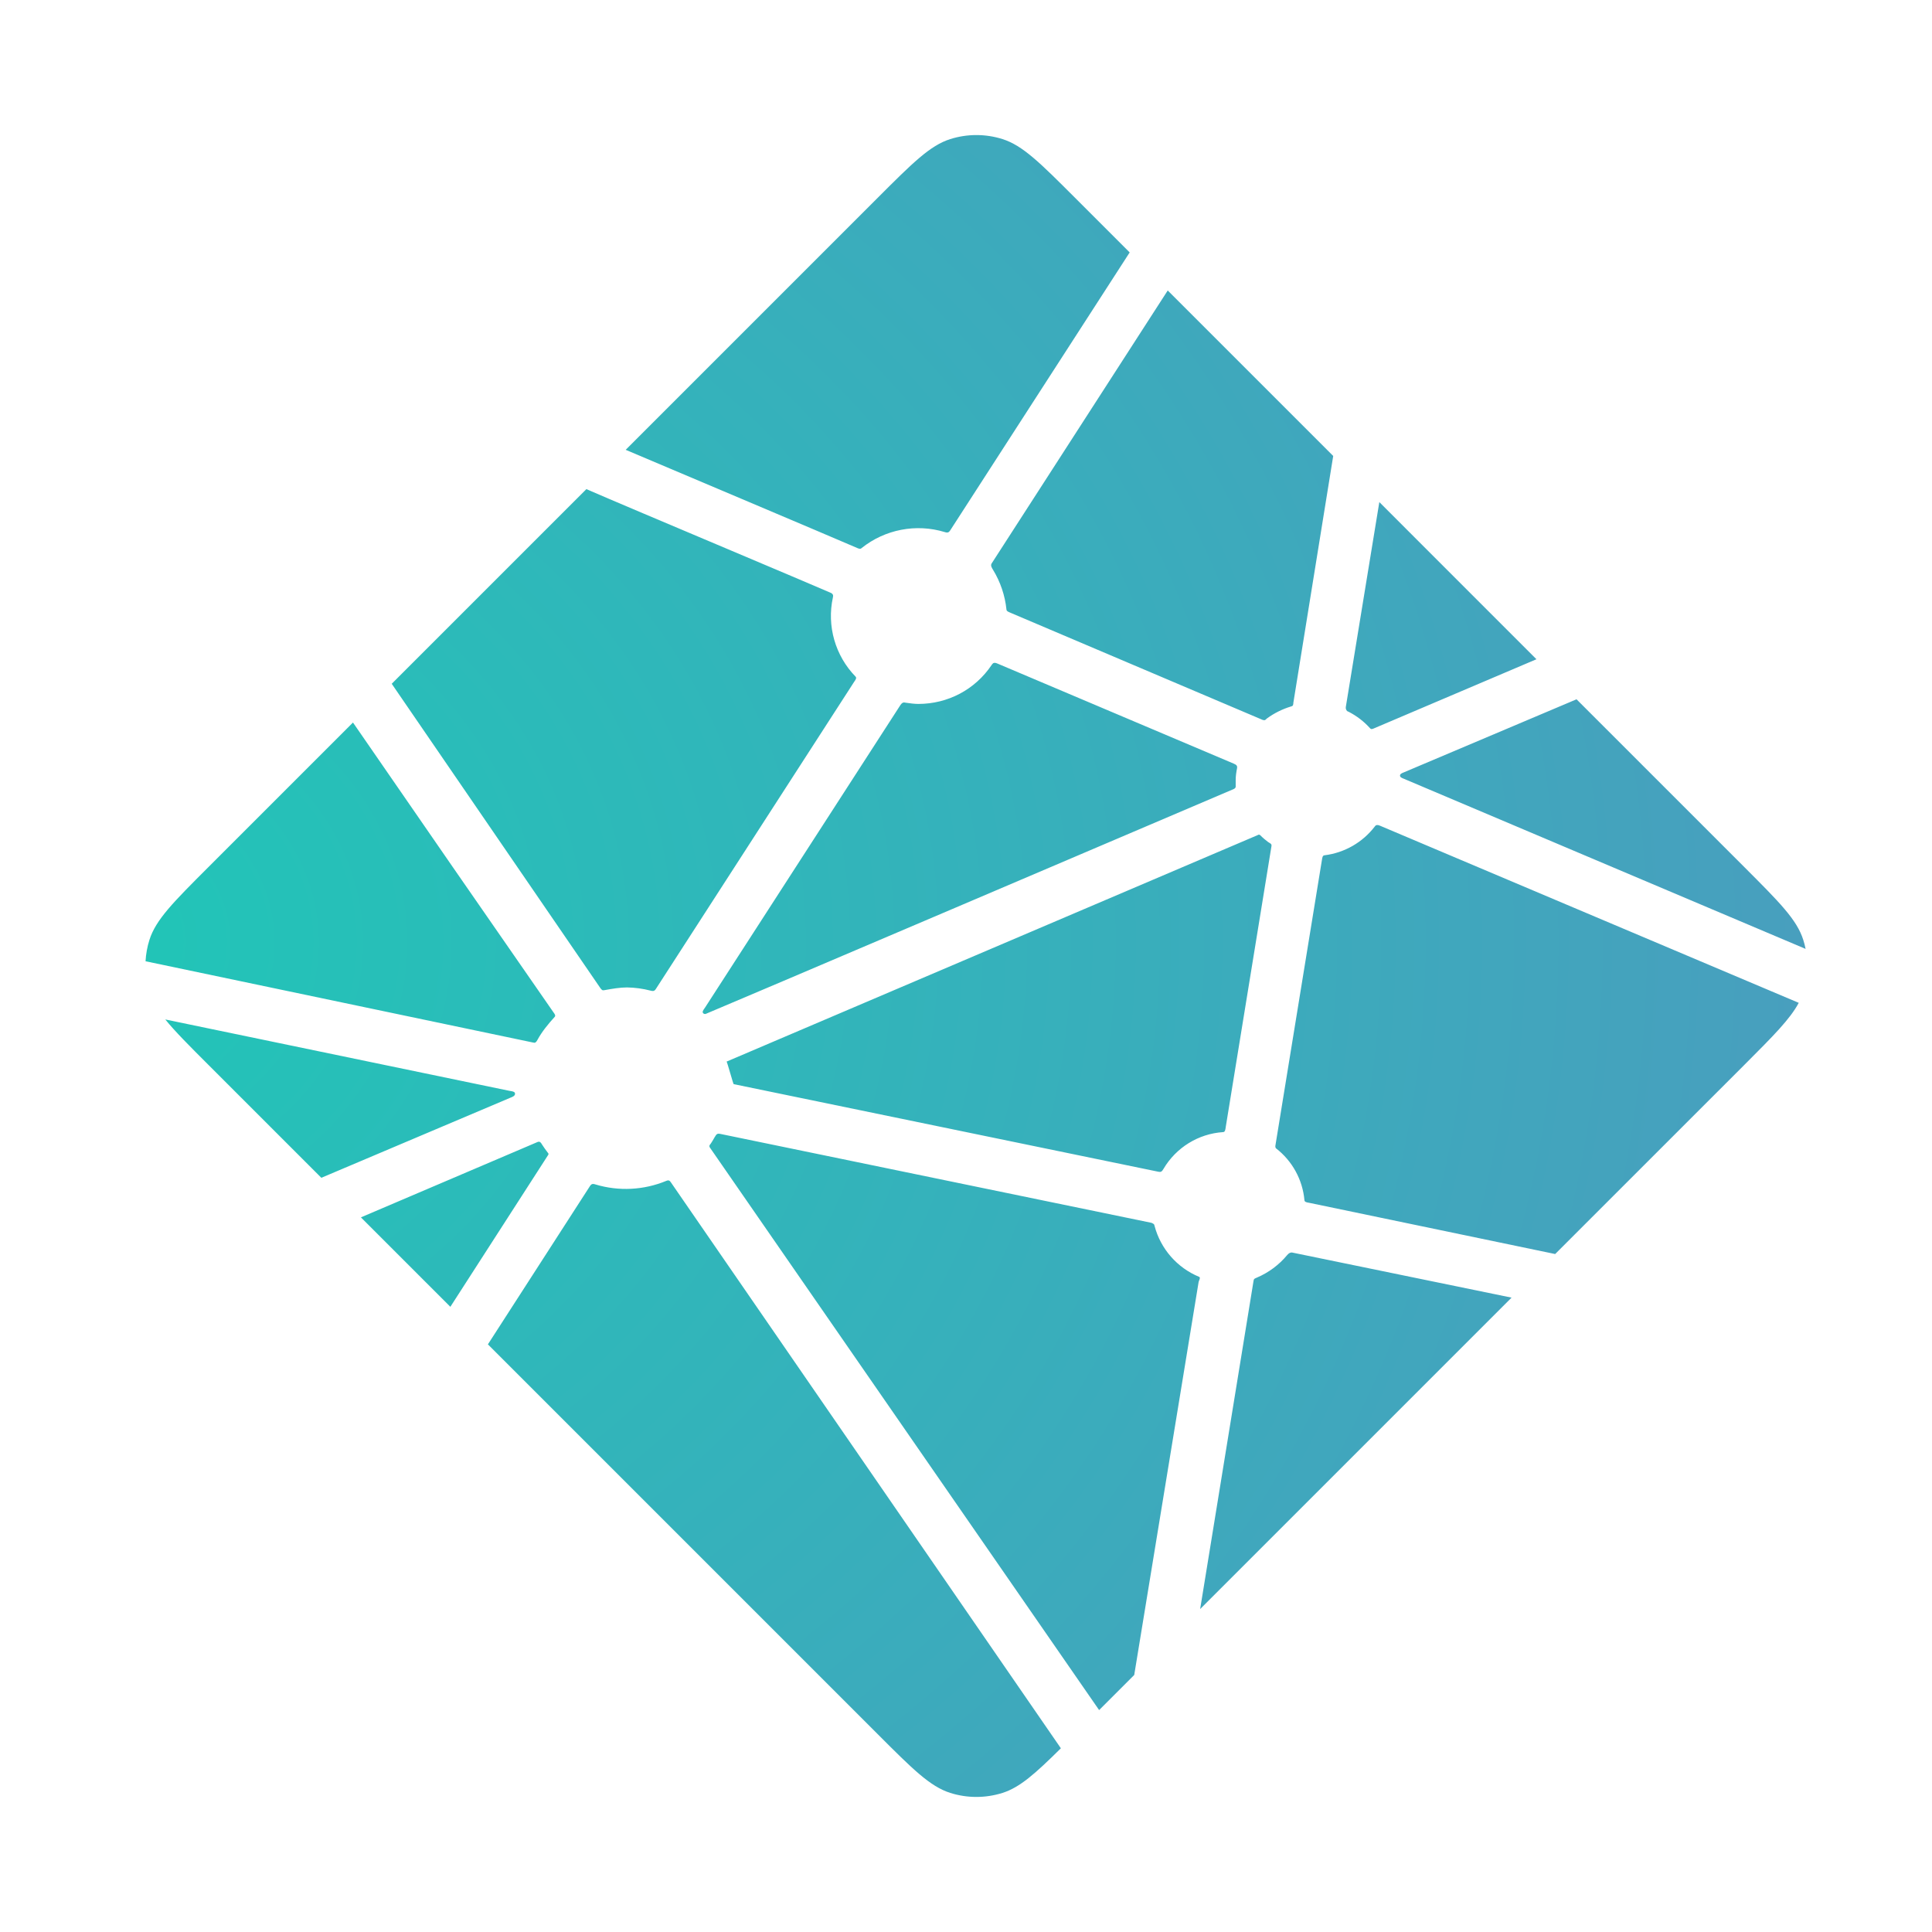
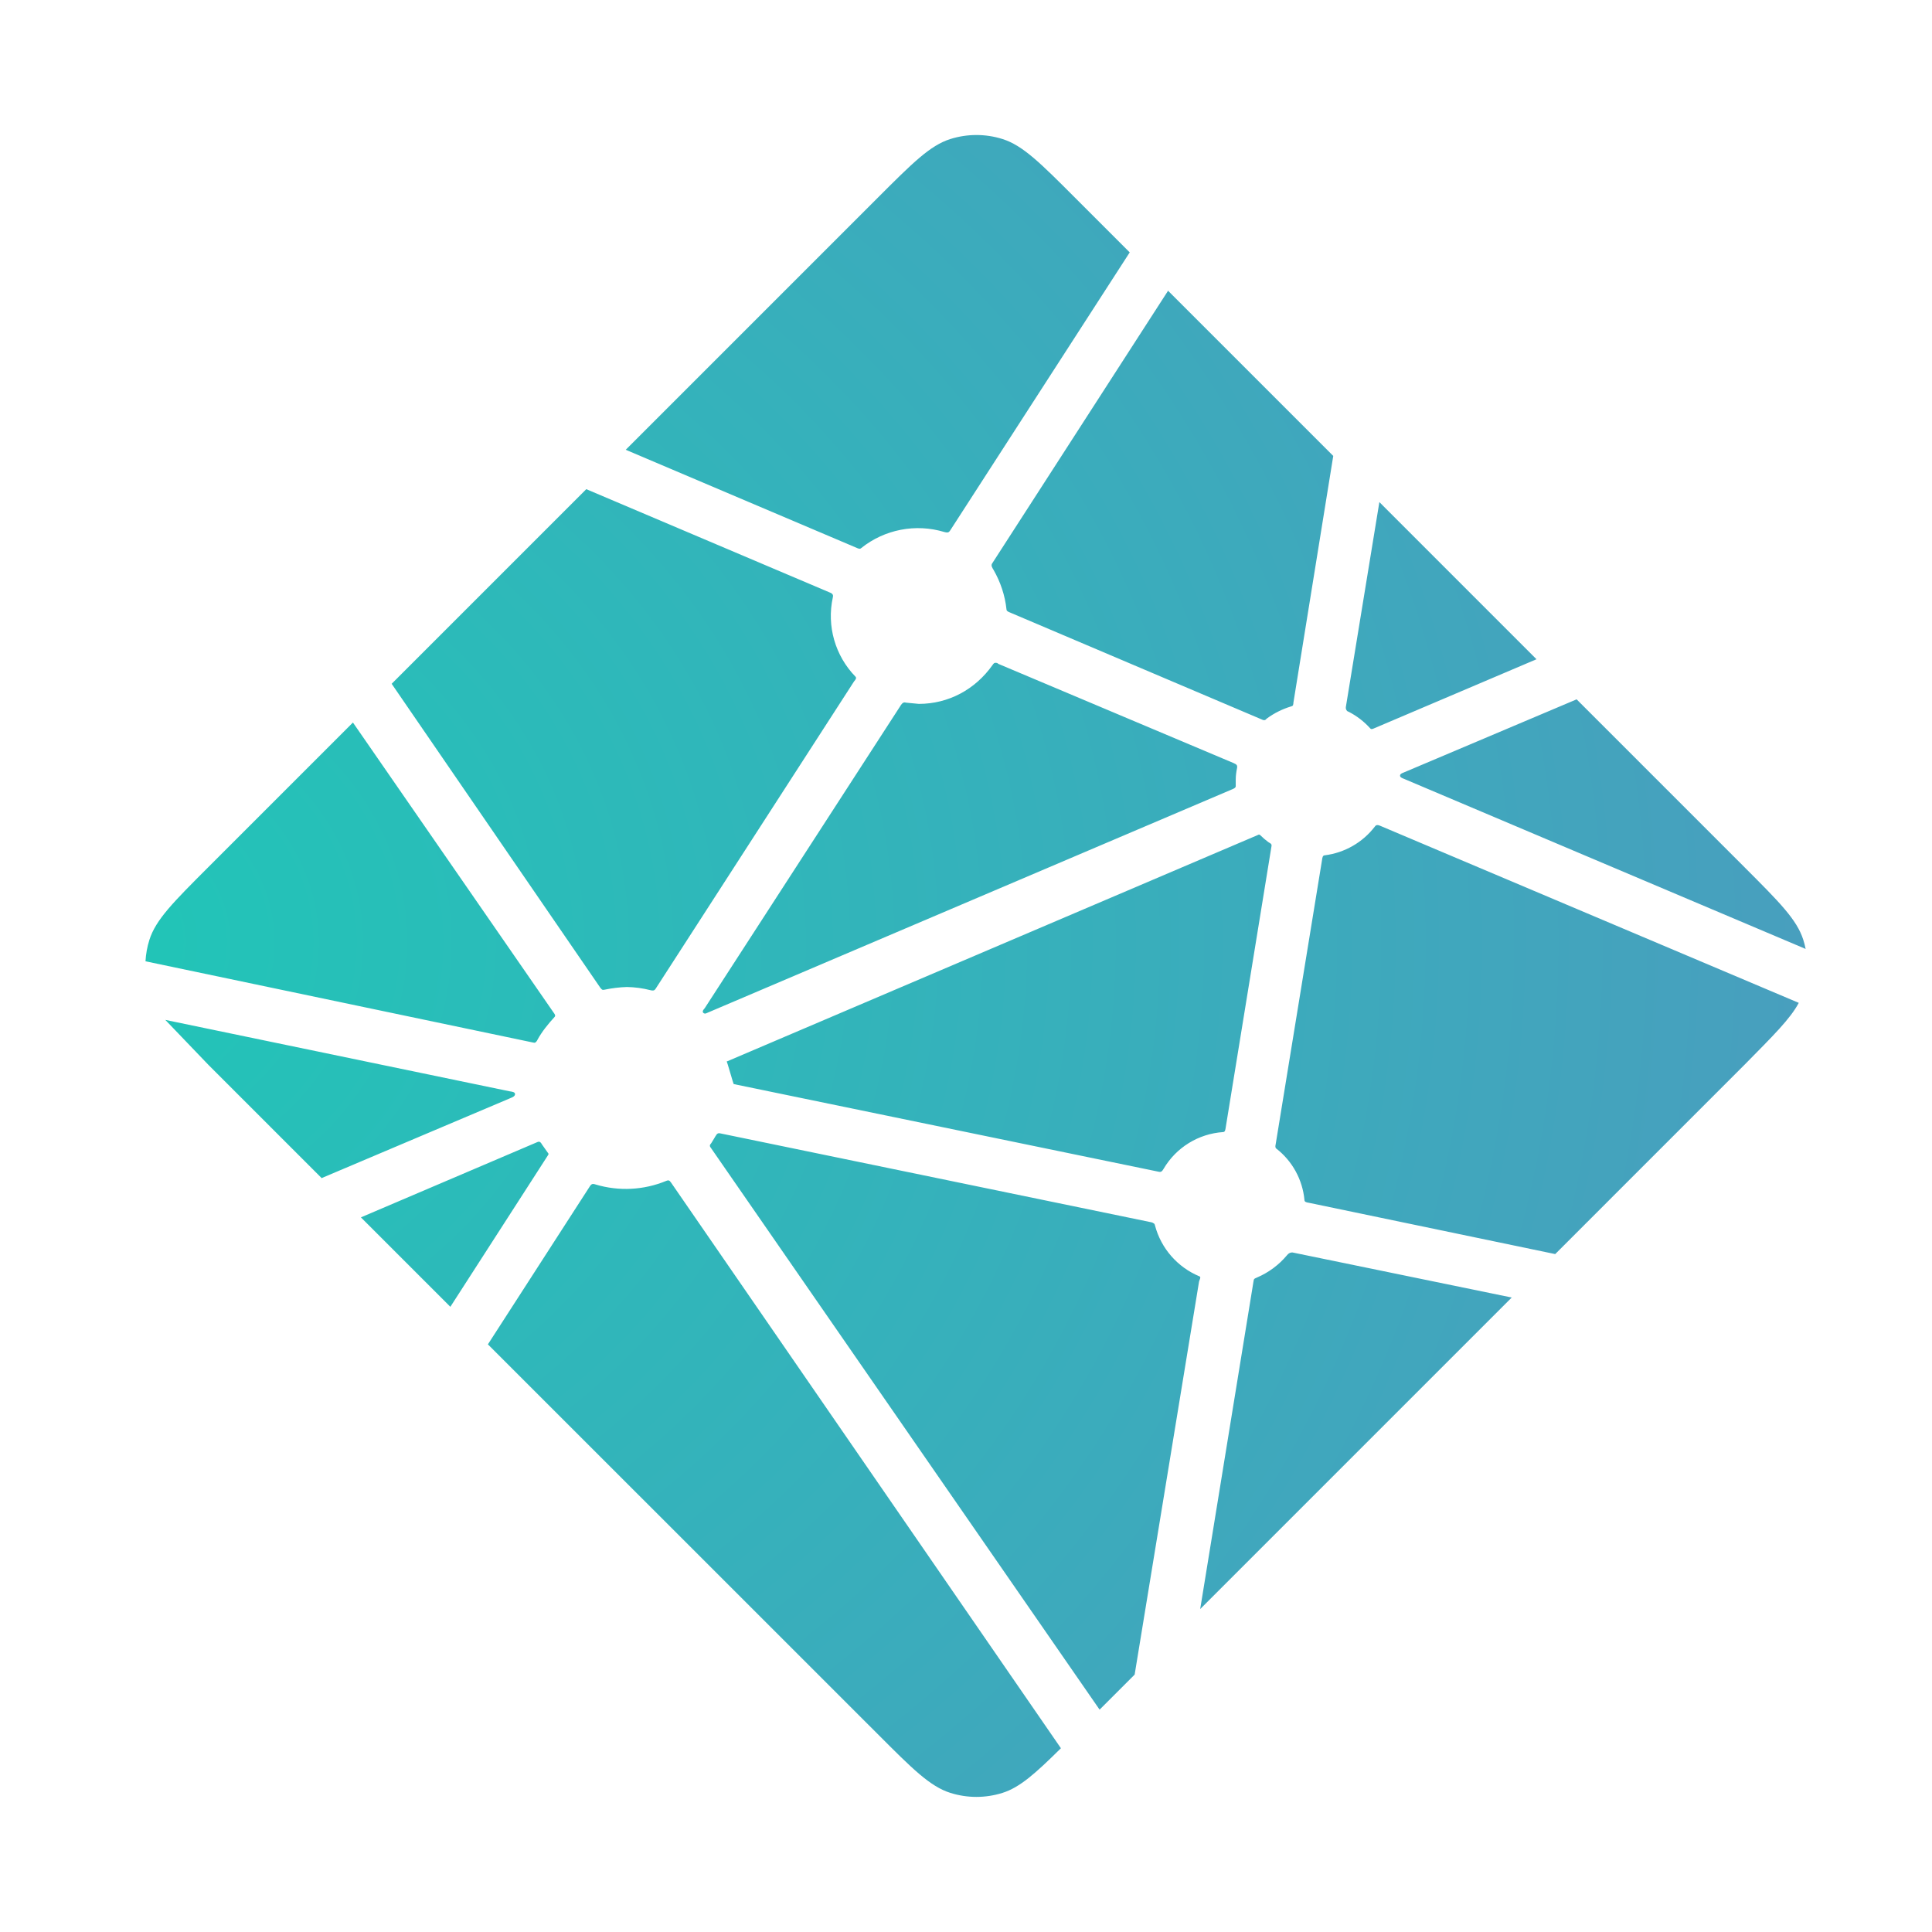
- <svg xmlns="http://www.w3.org/2000/svg" width="100%" height="100%" viewBox="0 0 100 100" version="1.1" xml:space="preserve" style="fill-rule:evenodd;clip-rule:evenodd;stroke-linejoin:round;stroke-miterlimit:2;">
-   <g transform="matrix(0.5,0,0,0.5,50,50)">
-     <g transform="matrix(1,0,0,1,-100,-100)">
-       <g id="netlify" transform="matrix(4.48678,0,0,4.48678,11.3382,10.2622)">
-         <path d="M28.589,14.135L28.575,14.129C28.567,14.126 28.559,14.123 28.552,14.116C28.529,14.091 28.518,14.057 28.524,14.023L29.297,9.297L32.922,12.923L29.152,14.527C29.142,14.531 29.13,14.533 29.119,14.533L29.104,14.533C29.099,14.53 29.094,14.526 29.084,14.516C28.944,14.36 28.776,14.231 28.589,14.135ZM33.847,13.847L37.723,17.723C38.528,18.529 38.931,18.931 39.078,19.397C39.1,19.466 39.118,19.535 39.132,19.606L29.869,15.683C29.864,15.681 29.859,15.679 29.854,15.677C29.817,15.662 29.774,15.645 29.774,15.607C29.774,15.569 29.818,15.551 29.855,15.536L29.867,15.531L33.847,13.847ZM38.974,20.85C38.774,21.226 38.384,21.616 37.724,22.277L33.354,26.646L27.702,25.469L27.672,25.463C27.622,25.455 27.569,25.446 27.569,25.401C27.526,24.93 27.288,24.497 26.914,24.208C26.891,24.185 26.897,24.149 26.904,24.116C26.904,24.111 26.904,24.106 26.906,24.102L27.969,17.576L27.973,17.554C27.979,17.504 27.988,17.446 28.033,17.446C28.493,17.389 28.911,17.149 29.193,16.781C29.202,16.771 29.208,16.76 29.22,16.754C29.252,16.739 29.29,16.754 29.323,16.768L38.973,20.85L38.974,20.85ZM32.348,27.652L25.163,34.837L26.393,27.277L26.395,27.267C26.396,27.257 26.398,27.247 26.401,27.238C26.411,27.214 26.437,27.204 26.462,27.194L26.474,27.189C26.743,27.074 26.982,26.897 27.169,26.672C27.193,26.644 27.222,26.617 27.259,26.612C27.269,26.61 27.278,26.61 27.288,26.612L32.348,27.652ZM23.642,36.358L22.832,37.168L13.877,24.226C13.874,24.221 13.87,24.217 13.867,24.212C13.853,24.193 13.838,24.174 13.841,24.152C13.842,24.136 13.852,24.122 13.863,24.11L13.873,24.097C13.9,24.057 13.923,24.017 13.948,23.974L13.968,23.939L13.971,23.936C13.985,23.912 13.998,23.889 14.022,23.876C14.043,23.866 14.072,23.87 14.095,23.875L24.016,25.921C24.044,25.925 24.07,25.937 24.092,25.954C24.105,25.967 24.108,25.981 24.111,25.997C24.251,26.527 24.632,26.963 25.139,27.172C25.167,27.186 25.155,27.217 25.142,27.25C25.136,27.264 25.13,27.28 25.127,27.295C25.002,28.055 23.93,34.593 23.642,36.358ZM21.95,38.049C21.353,38.64 21.001,38.953 20.603,39.079C20.211,39.203 19.789,39.203 19.397,39.079C18.931,38.931 18.528,38.529 17.723,37.723L8.73,28.73L11.079,25.087C11.09,25.069 11.101,25.053 11.119,25.04C11.144,25.022 11.18,25.03 11.21,25.04C11.749,25.203 12.328,25.173 12.848,24.957C12.875,24.947 12.902,24.94 12.923,24.959C12.934,24.969 12.943,24.979 12.951,24.991L21.95,38.05L21.95,38.049ZM7.863,27.863L5.8,25.8L9.874,24.062C9.884,24.057 9.896,24.055 9.907,24.055C9.941,24.055 9.961,24.089 9.979,24.12C10.02,24.183 10.063,24.244 10.109,24.304L10.122,24.32C10.134,24.337 10.126,24.354 10.114,24.37L7.864,27.863L7.863,27.863ZM4.887,24.887L2.277,22.277C1.833,21.833 1.511,21.511 1.287,21.234L9.223,22.88C9.233,22.882 9.243,22.884 9.253,22.885C9.302,22.893 9.356,22.902 9.356,22.948C9.356,22.998 9.297,23.021 9.247,23.04L9.224,23.05L4.887,24.887ZM0.831,19.892C0.84,19.724 0.87,19.558 0.921,19.397C1.069,18.931 1.471,18.529 2.277,17.723L5.617,14.383C7.155,16.615 8.697,18.844 10.243,21.07C10.27,21.106 10.3,21.146 10.269,21.176C10.123,21.337 9.977,21.513 9.874,21.704C9.863,21.729 9.846,21.75 9.824,21.766C9.811,21.774 9.797,21.771 9.782,21.768L9.78,21.768L0.831,19.891L0.831,19.892ZM6.511,13.489L11.002,8.998C11.424,9.183 12.96,9.832 14.334,10.412C15.374,10.852 16.322,11.252 16.62,11.382C16.65,11.394 16.677,11.406 16.69,11.436C16.698,11.454 16.694,11.477 16.69,11.496C16.546,12.154 16.743,12.842 17.213,13.324C17.243,13.354 17.213,13.397 17.187,13.434L17.173,13.455L12.613,20.518C12.601,20.538 12.59,20.555 12.57,20.568C12.546,20.583 12.512,20.576 12.484,20.569C12.307,20.523 12.124,20.498 11.941,20.495C11.777,20.495 11.599,20.525 11.419,20.558L11.418,20.558C11.398,20.561 11.38,20.565 11.364,20.553C11.346,20.539 11.331,20.521 11.319,20.502L6.511,13.489ZM11.909,8.091L17.723,2.277C18.528,1.472 18.931,1.069 19.397,0.922C19.789,0.798 20.211,0.798 20.603,0.922C21.069,1.069 21.472,1.472 22.277,2.277L23.537,3.537L19.402,9.941C19.392,9.96 19.378,9.976 19.361,9.989C19.336,10.006 19.301,9.999 19.271,9.989C18.61,9.788 17.89,9.927 17.351,10.359C17.324,10.387 17.284,10.371 17.25,10.356C16.71,10.121 12.51,8.346 11.909,8.091ZM24.415,4.415L28.233,8.233L27.313,13.931L27.313,13.946C27.312,13.959 27.309,13.972 27.305,13.984C27.295,14.004 27.275,14.008 27.255,14.014C27.058,14.074 26.873,14.166 26.707,14.287C26.7,14.292 26.693,14.298 26.687,14.304C26.676,14.316 26.665,14.327 26.647,14.329C26.632,14.329 26.618,14.327 26.604,14.322L20.786,11.85L20.775,11.845C20.738,11.83 20.694,11.812 20.694,11.774C20.66,11.45 20.554,11.137 20.384,10.859C20.356,10.813 20.325,10.765 20.349,10.718L24.415,4.415ZM20.483,13.021L25.937,15.331C25.967,15.345 26,15.358 26.013,15.389C26.018,15.408 26.018,15.427 26.013,15.446C25.997,15.526 25.983,15.617 25.983,15.709L25.983,15.862C25.983,15.9 25.944,15.916 25.908,15.931L25.897,15.935C25.033,16.304 13.767,21.108 13.75,21.108C13.733,21.108 13.715,21.108 13.698,21.091C13.668,21.061 13.698,21.019 13.725,20.981C13.73,20.974 13.734,20.968 13.739,20.961L18.221,14.021L18.229,14.009C18.255,13.967 18.285,13.92 18.333,13.92L18.378,13.927C18.48,13.941 18.57,13.954 18.661,13.954C19.341,13.954 19.971,13.623 20.351,13.057C20.36,13.042 20.372,13.028 20.385,13.017C20.412,12.997 20.452,13.007 20.483,13.021ZM14.237,22.206L26.517,16.969C26.517,16.969 26.535,16.969 26.552,16.986C26.619,17.053 26.676,17.098 26.731,17.14L26.758,17.157C26.783,17.171 26.808,17.187 26.81,17.213C26.81,17.223 26.81,17.229 26.808,17.238L25.756,23.7L25.752,23.726C25.745,23.776 25.738,23.833 25.691,23.833C25.122,23.871 24.608,24.189 24.318,24.68L24.313,24.688C24.299,24.711 24.286,24.733 24.263,24.745C24.242,24.755 24.215,24.751 24.193,24.746L14.4,22.726C14.39,22.724 14.248,22.207 14.237,22.206Z" style="fill:url(#_Radial1);fill-rule:nonzero;" />
-       </g>
-     </g>
-   </g>
+ <svg xmlns="http://www.w3.org/2000/svg" width="100%" height="100%" viewBox="0 0 100 100" fill-rule="evenodd" stroke-linejoin="round" stroke-miterlimit="2">
+   <path d="M28.59 14.135l-.014-.006c-.008-.003-.016-.006-.023-.013-.023-.025-.034-.06-.028-.093l.773-4.726 3.625 3.626-3.77 1.604c-.01.004-.022.006-.033.006h-.015c-.005-.003-.01-.007-.02-.017a1.72 1.72 0 0 0-.495-.381zm5.258-.288l3.876 3.876c.805.806 1.208 1.208 1.355 1.674.022.07.04.138.054.21l-9.263-3.923c-.052-.02-.095-.038-.095-.076s.044-.056.08-.07l.012-.005 3.98-1.684zm5.127 7.003c-.2.376-.6.766-1.25 1.427l-4.37 4.37-5.682-1.183c-.05-.008-.103-.017-.103-.062-.043-.47-.28-.904-.655-1.193-.023-.023-.017-.06-.01-.092l1.07-6.562c.006-.05.015-.108.06-.108a1.73 1.73 0 0 0 1.16-.665c.01-.01.015-.02.027-.027.032-.015.07 0 .103.014l9.65 4.082zm-6.626 6.802l-7.185 7.185 1.23-7.56.002-.01c.001-.01.003-.02.006-.03.01-.024.036-.034.06-.044l.012-.005a1.85 1.85 0 0 0 .695-.517c.024-.028.053-.055.1-.06.01-.002.02-.002.03 0l5.06 1.04zm-8.706 8.706l-.8.8-8.955-12.942c-.024-.033-.04-.052-.036-.074.001-.016.01-.03.022-.042l.01-.013.075-.123.02-.035.003-.003c.014-.024.027-.047.05-.06s.05-.006.073-.001l9.92 2.046c.028.004.054.016.076.033.013.013.016.027.02.043a1.76 1.76 0 0 0 1.028 1.175c.028.014.016.045.003.078-.006.014-.012.03-.015.045l-1.485 9.063zm-1.692 1.69c-.597.59-.95.904-1.347 1.03a2 2 0 0 1-1.206 0c-.466-.148-.87-.55-1.674-1.356L8.73 28.73l2.35-3.643a.15.15 0 0 1 .04-.047c.025-.018.06-.01.09 0 .54.163 1.118.133 1.638-.083.027-.01.054-.017.075.002a.17.17 0 0 1 .028.032l9 13.058zM7.863 27.863L5.8 25.8l4.074-1.738c.01-.005.022-.007.033-.007.034 0 .054.034.072.065l.13.184.013.016c.012.017.004.034-.008.05l-2.25 3.493zm-2.976-2.976l-2.6-2.6-1-1.043 7.936 1.646.03.005c.05.008.103.017.103.063s-.06.073-.11.092l-.023.01-4.337 1.837zM.83 19.892a1.99 1.99 0 0 1 .09-.495c.148-.466.55-.868 1.356-1.674l3.34-3.34 4.626 6.687c.027.036.057.076.026.106-.146.16-.292.337-.395.528-.01.025-.028.046-.05.062-.013.008-.027.005-.042.002H9.78L.83 19.892zm5.68-6.403l4.49-4.49 5.618 2.384c.03.012.057.024.07.054.008.018.004.04 0 .06-.144.658.053 1.346.523 1.828.03.03 0 .073-.026.1l-.014.02-4.56 7.063c-.012.02-.023.037-.043.05s-.058.008-.086.001c-.177-.046-.36-.07-.543-.074a2.99 2.99 0 0 0-.522.063h-.001c-.02.003-.038.007-.054-.005s-.033-.032-.045-.05L6.51 13.49zM11.91 8.09l5.814-5.814c.805-.805 1.208-1.208 1.674-1.355a2 2 0 0 1 1.206 0c.466.147.87.55 1.674 1.355l1.26 1.26-4.135 6.404c-.01.02-.024.035-.04.048-.025.017-.06.01-.1 0a2.1 2.1 0 0 0-1.92.37c-.027.028-.067.012-.1-.003L11.91 8.09zm12.506-3.676l3.818 3.818-.92 5.698v.015a.16.16 0 0 1-.008.038c-.01.02-.03.024-.05.03a1.84 1.84 0 0 0-.548.273c-.007.005-.014.01-.02.017-.01.012-.022.023-.04.025s-.03-.002-.043-.007l-5.83-2.477c-.037-.015-.08-.033-.08-.07-.034-.324-.14-.637-.3-.915-.028-.046-.06-.094-.035-.14l4.066-6.303zm-3.932 8.606l5.454 2.3c.03.014.063.027.076.058a.11.11 0 0 1 0 .057c-.016.08-.03.17-.03.263v.153c0 .038-.04.054-.075.07l-.01.004-12.147 5.173c-.017 0-.035 0-.052-.017-.03-.03 0-.072.027-.1l.014-.02 4.5-6.952c.026-.042.056-.09.104-.09l.045.007.283.027c.68 0 1.3-.33 1.7-.897.01-.015.02-.03.034-.04.027-.02.067-.01.098.004zm-6.246 9.185l12.28-5.237s.018 0 .035.017a1.66 1.66 0 0 0 .179.154l.027.017c.025.014.05.03.052.056 0 .01 0 .016-.002.025l-1.056 6.488c-.007.05-.014.107-.06.107a1.73 1.73 0 0 0-1.373.847l-.005.008c-.014.023-.027.045-.05.057s-.048.006-.07.001l-9.793-2.02c-.01-.002-.152-.52-.163-.52z" fill="url(#A)" fill-rule="nonzero" transform="matrix(2.24339 0 0 2.24339 5.6691 5.1311)" />
  <defs>
-     <radialGradient id="_Radial1" cx="0" cy="0" r="1" gradientUnits="userSpaceOnUse" gradientTransform="matrix(0,38.3431,-44.2199,0,-0.454945,19.4595)">
-       <stop offset="0" style="stop-color:rgb(32,198,183);stop-opacity:1" />
-       <stop offset="1" style="stop-color:rgb(77,154,191);stop-opacity:1" />
+     <radialGradient id="A" cx="0" cy="0" r="1" gradientUnits="userSpaceOnUse" gradientTransform="matrix(0,38.3431,-44.2199,0,-0.454945,19.4595)">
+       <stop offset="0" stop-color="#20c6b7" />
+       <stop offset="1" stop-color="#4d9abf" />
    </radialGradient>
  </defs>
</svg>
